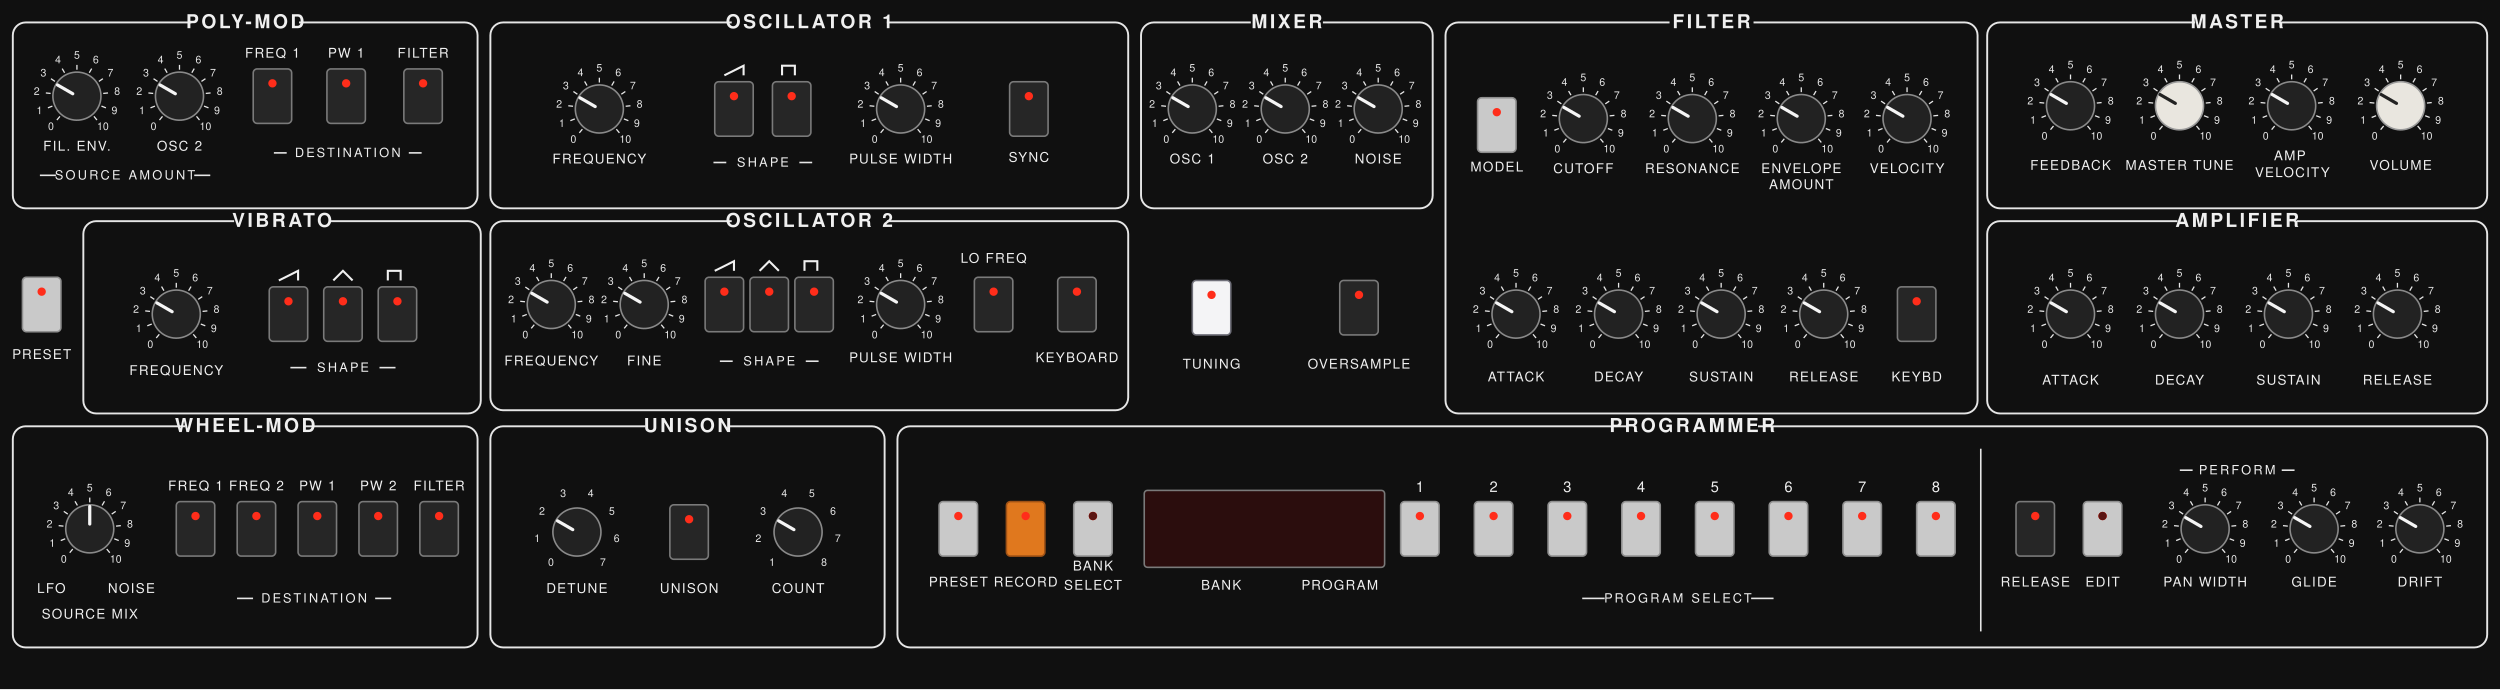
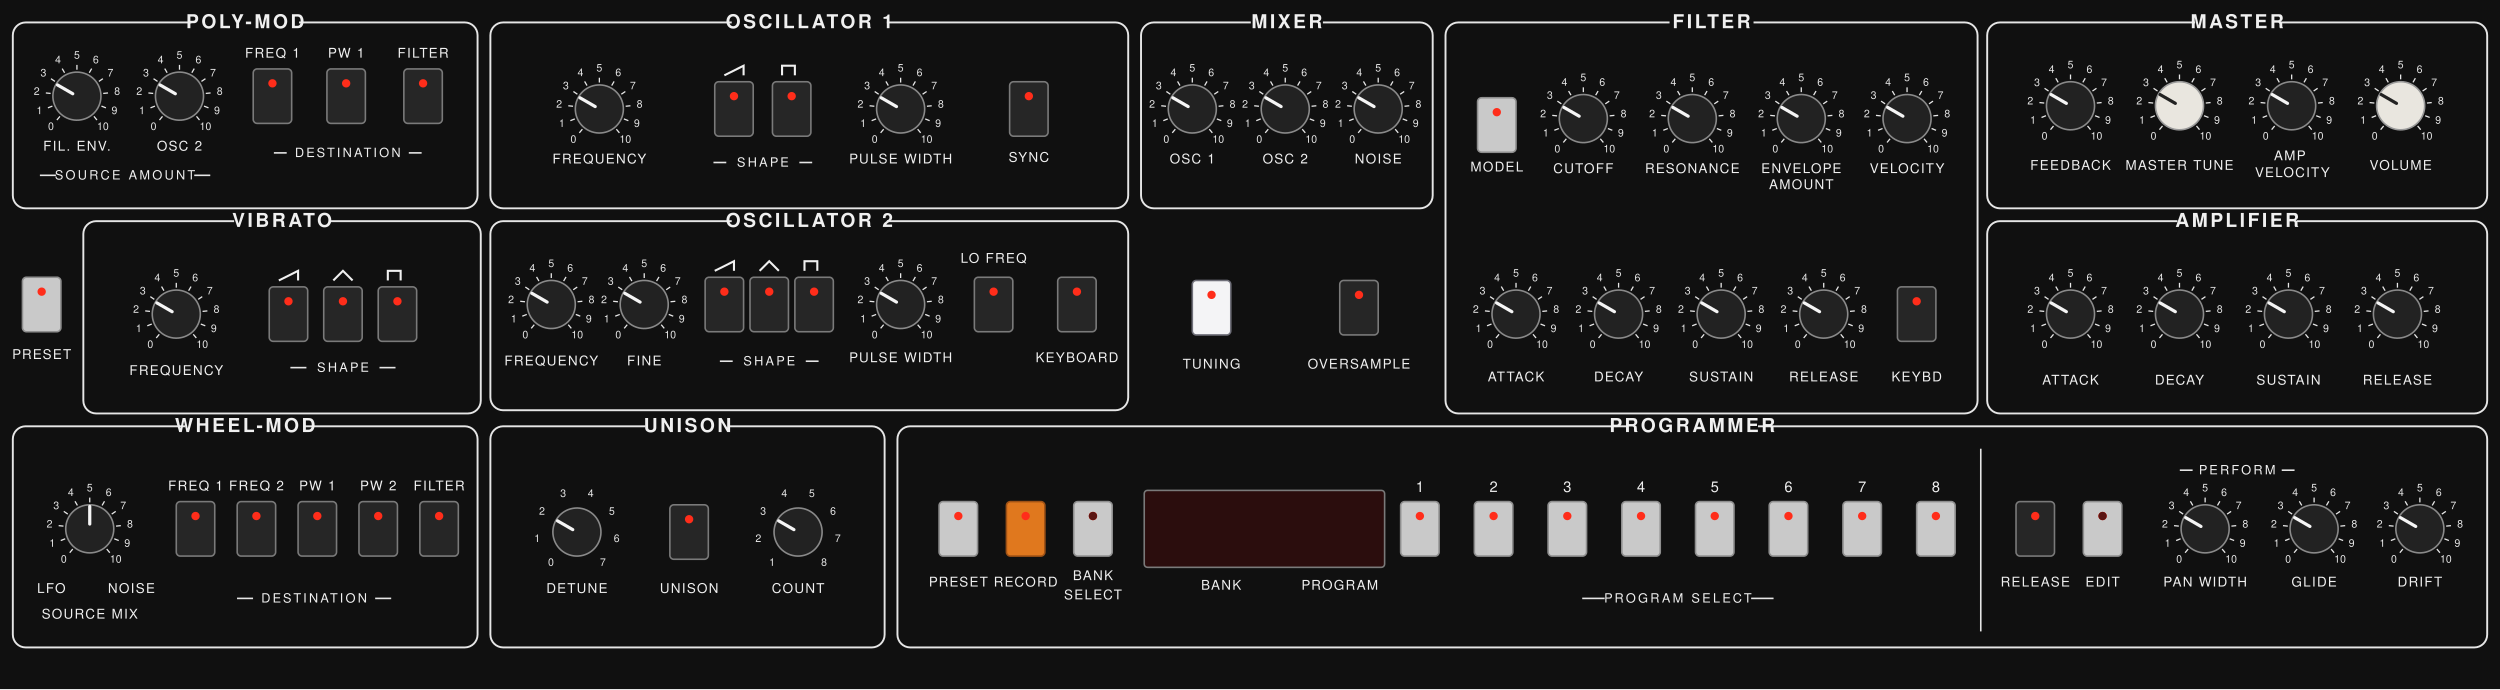
<svg xmlns="http://www.w3.org/2000/svg" xmlns:xlink="http://www.w3.org/1999/xlink" viewBox="0 0 1560 430" width="1560" height="430" version="1.1" id="svg864">
  <style id="style4">
    text { font-family: Helvetica, Arial, sans-serif; fill: #f0f0f0; text-anchor: middle; }
    .hdr   { font-size: 12.0px; font-weight: 600; letter-spacing: 1.6px; }
    .lbl   { font-size: 8.4px; letter-spacing: 0.8px; }
    .sub   { font-size: 8.0px; letter-spacing: 1.4px; }
    .num   { font-size: 9.2px; letter-spacing: 0.5px; }
    .scale { font-size: 6.6px; fill: #e8e8e8; letter-spacing: 0; stroke: none; }
    .box   { fill: none; stroke: #e6e6e6; stroke-width: 1.2; }
    .rule  { stroke: #e6e6e6; stroke-width: 1; }
    .hdrbg { fill: #101010; stroke: none; }
  </style>
  <defs id="defs96">
    <g id="led">
      <circle cx="0" cy="-8" r="2.6" fill="#ff2d1a" id="circle6" />
    </g>
    <g id="ledOff">
      <circle cx="0" cy="-8" r="2.6" fill="#5a1512" id="circle9" />
    </g>
    <g id="btnDark">
      <rect x="-12" y="-17" width="24" height="34" rx="2.5" fill="#262626" stroke="#7a7a7a" stroke-width="1" id="rect12" />
      <use xlink:href="#led" href="#led" id="use14" />
    </g>
    <g id="btnGray">
      <rect x="-12" y="-17" width="24" height="34" rx="2.5" fill="#c9c9c9" stroke="#8f8f8f" stroke-width="1" id="rect17" />
      <use xlink:href="#led" href="#led" id="use19" />
    </g>
    <g id="btnOrange">
      <rect x="-12" y="-17" width="24" height="34" rx="2.5" fill="#e0781e" stroke="#a05215" stroke-width="1" id="rect22" />
      <use xlink:href="#led" href="#led" id="use24" />
    </g>
    <g id="btnWhite">
      <rect x="-12" y="-17" width="24" height="34" rx="2.5" fill="#f4f4f6" stroke="#70707a" stroke-width="1" id="rect27" />
      <use xlink:href="#led" href="#led" id="use29" />
    </g>
    <g id="gSaw" stroke="#f0f0f0" stroke-width="1.3" fill="none">
      <path d="M-6,3 L6,-3 L6,3" id="path32" />
    </g>
    <g id="gTri" stroke="#f0f0f0" stroke-width="1.3" fill="none">
      <path d="M-6,3 L0,-3 L6,3" id="path35" />
    </g>
    <g id="gSq" stroke="#f0f0f0" stroke-width="1.3" fill="none">
      <path d="M-6,3 L-6,-3 L2,-3 L2,3" id="path38" />
    </g>
    <g id="knobScale" fill="#e8e8e8" stroke="#e8e8e8">
      <line x1="-10.6" y1="12.6" x2="-12.5" y2="14.9" stroke-width="0.8" id="line41" />
      <text x="-16.2" y="21.1" class="scale" id="text43">0</text>
      <line x1="-15.3" y1="6.2" x2="-18.1" y2="7.3" stroke-width="0.8" id="line45" />
      <text x="-23.4" y="11.2" class="scale" id="text47">1</text>
      <line x1="-16.4" y1="-1.7" x2="-19.4" y2="-2" stroke-width="0.8" id="line49" />
      <text x="-25.1" y="-0.8" class="scale" id="text51">2</text>
      <line x1="-13.7" y1="-9.2" x2="-16.2" y2="-10.9" stroke-width="0.8" id="line53" />
      <text x="-20.9" y="-12.3" class="scale" id="text55">3</text>
      <line x1="-7.7" y1="-14.6" x2="-9.2" y2="-17.2" stroke-width="0.8" id="line57" />
      <text x="-11.8" y="-20.5" class="scale" id="text59">4</text>
      <line x1="0" y1="-16.5" x2="0" y2="-19.5" stroke-width="0.8" id="line61" />
      <text x="0" y="-23.4" class="scale" id="text63">5</text>
      <line x1="7.7" y1="-14.6" x2="9.2" y2="-17.2" stroke-width="0.8" id="line65" />
      <text x="11.8" y="-20.5" class="scale" id="text67">6</text>
      <line x1="13.7" y1="-9.2" x2="16.2" y2="-10.9" stroke-width="0.8" id="line69" />
      <text x="20.9" y="-12.3" class="scale" id="text71">7</text>
      <line x1="16.4" y1="-1.7" x2="19.4" y2="-2" stroke-width="0.8" id="line73" />
      <text x="25.1" y="-0.8" class="scale" id="text75">8</text>
      <line x1="15.3" y1="6.2" x2="18.1" y2="7.3" stroke-width="0.8" id="line77" />
      <text x="23.4" y="11.2" class="scale" id="text79">9</text>
      <line x1="10.6" y1="12.6" x2="12.5" y2="14.9" stroke-width="0.8" id="line81" />
      <text x="16.2" y="21.1" class="scale" id="text83">10</text>
    </g>
    <g id="knobDial">
      <circle r="15" fill="#222222" stroke="#8a8a8a" stroke-width="1" id="circle86" />
      <line x1="0" y1="-3" x2="0" y2="-14" stroke="#f5f5f5" stroke-width="2" stroke-linecap="round" id="line88" />
    </g>
    <g id="knobDialWhite">
      <circle r="15" fill="#e9e6df" stroke="#9a9a9a" stroke-width="1" id="circle91" />
      <line x1="0" y1="-3" x2="0" y2="-14" stroke="#222222" stroke-width="2" stroke-linecap="round" id="line93" />
    </g>
  </defs>
  <rect width="1560" height="430" fill="#101010" id="rect98" />
  <rect class="box" data-box="POLY-MOD" rx="8" x="8" y="14" width="290" height="116" id="rect100" />
  <rect class="hdrbg" x="119.4" y="8" width="67.2" height="12" id="rect102" />
  <text class="hdr" x="153" y="17.6" id="text104">POLY-MOD</text>
  <g class="knob" data-param="fil_env" transform="translate(48,60)" id="g112">
    <use xlink:href="#knobScale" href="#knobScale" id="use106" />
    <g class="dial" transform="rotate(-60)" id="g110">
      <use xlink:href="#knobDial" href="#knobDial" id="use108" />
    </g>
  </g>
  <g class="knob" data-param="osc2" transform="translate(112,60)" id="g120">
    <use xlink:href="#knobScale" href="#knobScale" id="use114" />
    <g class="dial" transform="rotate(-60)" id="g118">
      <use xlink:href="#knobDial" href="#knobDial" id="use116" />
    </g>
  </g>
  <text class="lbl" x="48" y="94" id="text122">FIL. ENV.</text>
  <text class="lbl" x="112" y="94" id="text124">OSC 2</text>
  <g class="subhead" id="g132" transform="translate(-14,-4)">
    <line class="rule" x1="38.9" y1="113.4" x2="48.9" y2="113.4" id="line126" />
    <line class="rule" x1="135.2" y1="113.4" x2="145.2" y2="113.4" id="line128" />
    <text class="sub" x="92" y="116" id="text130">SOURCE AMOUNT</text>
  </g>
  <g class="button" data-param="pm_freq1" transform="translate(170,60)" id="g138">
    <use xlink:href="#btnDark" href="#btnDark" id="use134" />
    <text class="lbl" y="-24" id="text136">FREQ 1</text>
  </g>
  <g class="button" data-param="pm_pw1" transform="translate(216,60)" id="g144">
    <use xlink:href="#btnDark" href="#btnDark" id="use140" />
    <text class="lbl" y="-24" id="text142">PW 1</text>
  </g>
  <g class="button" data-param="pm_filter" transform="translate(264,60)" id="g150">
    <use xlink:href="#btnDark" href="#btnDark" id="use146" />
    <text class="lbl" y="-24" id="text148">FILTER</text>
  </g>
  <g class="subhead" id="g158" transform="translate(-12,-8)">
    <line class="rule" x1="182.9" y1="103.4" x2="190.9" y2="103.4" id="line152" />
    <line class="rule" x1="267.1" y1="103.4" x2="275.1" y2="103.4" id="line154" />
    <text class="sub" x="229" y="106" id="text156">DESTINATION</text>
  </g>
  <g class="button" data-param="lfo_preset" transform="translate(26,190)" id="g164">
    <use xlink:href="#btnGray" href="#btnGray" id="use160" />
    <text class="lbl" y="34" id="text162">PRESET</text>
  </g>
  <rect class="box" data-box="VIBRATO" rx="8" x="52" y="138" width="248" height="120" id="rect166" />
  <rect class="hdrbg" x="146.1" y="132" width="59.8" height="12" id="rect168" />
  <text class="hdr" x="176" y="141.6" id="text170">VIBRATO</text>
  <g class="knob" data-param="lfo_freq" transform="translate(110,196)" id="g180">
    <use xlink:href="#knobScale" href="#knobScale" id="use172" />
    <g class="dial" transform="rotate(-60)" id="g176">
      <use xlink:href="#knobDial" href="#knobDial" id="use174" />
    </g>
    <text class="lbl" y="38" id="text178">FREQUENCY</text>
  </g>
  <g class="button" data-param="lfo_saw" transform="translate(180,196)" id="g186">
    <use xlink:href="#btnDark" href="#btnDark" id="use182" />
    <use xlink:href="#gSaw" href="#gSaw" y="-24" id="use184" />
  </g>
  <g class="button" data-param="lfo_tri" transform="translate(214,196)" id="g192">
    <use xlink:href="#btnDark" href="#btnDark" id="use188" />
    <use xlink:href="#gTri" href="#gTri" y="-24" id="use190" />
  </g>
  <g class="button" data-param="lfo_sq" transform="translate(248,196)" id="g198">
    <use xlink:href="#btnDark" href="#btnDark" id="use194" />
    <use xlink:href="#gSq" href="#gSq" y="-24" id="use196" />
  </g>
  <g class="subhead" id="g206" transform="translate(0,-8)">
    <line class="rule" x1="181.2" y1="237.4" x2="191.2" y2="237.4" id="line200" />
    <line class="rule" x1="236.8" y1="237.4" x2="246.8" y2="237.4" id="line202" />
    <text class="sub" x="214" y="240" id="text204">SHAPE</text>
  </g>
  <rect class="box" data-box="WHEEL-MOD" rx="8" x="8" y="266" width="290" height="138" id="rect208" />
  <rect class="hdrbg" x="115.7" y="260" width="74.6" height="12" id="rect210" />
  <text class="hdr" x="153" y="269.6" id="text212">WHEEL-MOD</text>
  <g class="knob" data-param="wm_mix" transform="translate(56,330)" id="g226">
    <use xlink:href="#knobScale" href="#knobScale" id="use214" />
    <g class="dial" transform="rotate(0)" id="g218">
      <use xlink:href="#knobDial" href="#knobDial" id="use216" />
    </g>
    <text class="lbl" x="-24" y="40" id="text220">LFO</text>
    <text class="lbl" x="26" y="40" id="text222">NOISE</text>
    <text class="lbl" y="56" id="text224">SOURCE MIX</text>
  </g>
  <g class="button" data-param="wm_freq1" transform="translate(122,330)" id="g232">
    <use xlink:href="#btnDark" href="#btnDark" id="use228" />
    <text class="lbl" y="-24" id="text230">FREQ 1</text>
  </g>
  <g class="button" data-param="wm_freq2" transform="translate(160,330)" id="g238">
    <use xlink:href="#btnDark" href="#btnDark" id="use234" />
    <text class="lbl" y="-24" id="text236">FREQ 2</text>
  </g>
  <g class="button" data-param="wm_pw1" transform="translate(198,330)" id="g244">
    <use xlink:href="#btnDark" href="#btnDark" id="use240" />
    <text class="lbl" y="-24" id="text242">PW 1</text>
  </g>
  <g class="button" data-param="wm_pw2" transform="translate(236,330)" id="g250">
    <use xlink:href="#btnDark" href="#btnDark" id="use246" />
    <text class="lbl" y="-24" id="text248">PW 2</text>
  </g>
  <g class="button" data-param="wm_filter" transform="translate(274,330)" id="g256">
    <use xlink:href="#btnDark" href="#btnDark" id="use252" />
    <text class="lbl" y="-24" id="text254">FILTER</text>
  </g>
  <g class="subhead" id="g264">
    <line class="rule" x1="147.9" y1="373.4" x2="157.9" y2="373.4" id="line258" />
    <line class="rule" x1="234.1" y1="373.4" x2="244.1" y2="373.4" id="line260" />
    <text class="sub" x="196" y="376" id="text262">DESTINATION</text>
  </g>
  <rect class="box" data-box="OSCILLATOR 1" rx="8" x="306" y="14" width="398" height="116" id="rect266" />
  <rect class="hdrbg" x="456.6" y="8" width="96.8" height="12" id="rect268" />
  <text class="hdr" x="505" y="17.6" id="text270">OSCILLATOR 1</text>
  <g class="knob" data-param="osc1_freq" transform="translate(374,68)" id="g280">
    <use xlink:href="#knobScale" href="#knobScale" id="use272" />
    <g class="dial" transform="rotate(-60)" id="g276">
      <use xlink:href="#knobDial" href="#knobDial" id="use274" />
    </g>
    <text class="lbl" y="34" id="text278">FREQUENCY</text>
  </g>
  <g class="button" data-param="osc1_saw" transform="translate(458,68)" id="g286">
    <use xlink:href="#btnDark" href="#btnDark" id="use282" />
    <use xlink:href="#gSaw" href="#gSaw" y="-24" id="use284" />
  </g>
  <g class="button" data-param="osc1_sq" transform="translate(494,68)" id="g292">
    <use xlink:href="#btnDark" href="#btnDark" id="use288" />
    <use xlink:href="#gSq" href="#gSq" y="-24" id="use290" />
  </g>
  <g class="subhead" id="g300">
    <line class="rule" x1="445.2" y1="101.4" x2="453.2" y2="101.4" id="line294" />
    <line class="rule" x1="498.8" y1="101.4" x2="506.8" y2="101.4" id="line296" />
    <text class="sub" x="476" y="104" id="text298">SHAPE</text>
  </g>
  <g class="knob" data-param="osc1_pw" transform="translate(562,68)" id="g310">
    <use xlink:href="#knobScale" href="#knobScale" id="use302" />
    <g class="dial" transform="rotate(-60)" id="g306">
      <use xlink:href="#knobDial" href="#knobDial" id="use304" />
    </g>
    <text class="lbl" y="34" id="text308">PULSE WIDTH</text>
  </g>
  <g class="button" data-param="osc1_sync" transform="translate(642,68)" id="g316">
    <use xlink:href="#btnDark" href="#btnDark" id="use312" />
    <text class="lbl" y="33" id="text314">SYNC</text>
  </g>
  <rect class="box" data-box="OSCILLATOR 2" rx="8" x="306" y="138" width="398" height="118" id="rect318" />
  <rect class="hdrbg" x="456.6" y="132" width="96.8" height="12" id="rect320" />
  <text class="hdr" x="505" y="141.6" id="text322">OSCILLATOR 2</text>
  <g class="knob" data-param="osc2_freq" transform="translate(344,190)" id="g332">
    <use xlink:href="#knobScale" href="#knobScale" id="use324" />
    <g class="dial" transform="rotate(-60)" id="g328">
      <use xlink:href="#knobDial" href="#knobDial" id="use326" />
    </g>
    <text class="lbl" y="38" id="text330">FREQUENCY</text>
  </g>
  <g class="knob" data-param="osc2_fine" transform="translate(402,190)" id="g342">
    <use xlink:href="#knobScale" href="#knobScale" id="use334" />
    <g class="dial" transform="rotate(-60)" id="g338">
      <use xlink:href="#knobDial" href="#knobDial" id="use336" />
    </g>
    <text class="lbl" y="38" id="text340">FINE</text>
  </g>
  <g class="button" data-param="osc2_saw" transform="translate(452,190)" id="g348">
    <use xlink:href="#btnDark" href="#btnDark" id="use344" />
    <use xlink:href="#gSaw" href="#gSaw" y="-24" id="use346" />
  </g>
  <g class="button" data-param="osc2_tri" transform="translate(480,190)" id="g354">
    <use xlink:href="#btnDark" href="#btnDark" id="use350" />
    <use xlink:href="#gTri" href="#gTri" y="-24" id="use352" />
  </g>
  <g class="button" data-param="osc2_sq" transform="translate(508,190)" id="g360">
    <use xlink:href="#btnDark" href="#btnDark" id="use356" />
    <use xlink:href="#gSq" href="#gSq" y="-24" id="use358" />
  </g>
  <g class="subhead" id="g368">
    <line class="rule" x1="449.2" y1="225.4" x2="457.2" y2="225.4" id="line362" />
    <line class="rule" x1="502.8" y1="225.4" x2="510.8" y2="225.4" id="line364" />
    <text class="sub" x="480" y="228" id="text366">SHAPE</text>
  </g>
  <g class="knob" data-param="osc2_pw" transform="translate(562,190)" id="g378">
    <use xlink:href="#knobScale" href="#knobScale" id="use370" />
    <g class="dial" transform="rotate(-60)" id="g374">
      <use xlink:href="#knobDial" href="#knobDial" id="use372" />
    </g>
    <text class="lbl" y="36" id="text376">PULSE WIDTH</text>
  </g>
  <g class="button" data-param="osc2_lofreq" transform="translate(620,190)" id="g384">
    <use xlink:href="#btnDark" href="#btnDark" id="use380" />
    <text class="lbl" y="-26" id="text382">LO FREQ</text>
  </g>
  <g class="button" data-param="osc2_keyboard" transform="translate(672,190)" id="g390">
    <use xlink:href="#btnDark" href="#btnDark" id="use386" />
    <text class="lbl" y="36" id="text388">KEYBOARD</text>
  </g>
  <g class="knob" data-param="unison_det" transform="translate(360,332)" id="g432">
    <g class="scale" id="g424">
      <line x1="-10.6" y1="12.6" x2="-12.5" y2="14.9" stroke-width="0.8" id="line392" />
      <text x="-16.2" y="21.1" class="scale" id="text394">0</text>
      <line x1="-16.2" y1="2.9" x2="-19.2" y2="3.4" stroke-width="0.8" id="line396" />
      <text x="-24.8" y="6.2" class="scale" id="text398">1</text>
      <line x1="-14.3" y1="-8.3" x2="-16.9" y2="-9.8" stroke-width="0.8" id="line400" />
      <text x="-21.8" y="-10.8" class="scale" id="text402">2</text>
      <line x1="-5.6" y1="-15.5" x2="-6.7" y2="-18.3" stroke-width="0.8" id="line404" />
      <text x="-8.6" y="-21.9" class="scale" id="text406">3</text>
      <line x1="5.6" y1="-15.5" x2="6.7" y2="-18.3" stroke-width="0.8" id="line408" />
      <text x="8.6" y="-21.9" class="scale" id="text410">4</text>
      <line x1="14.3" y1="-8.3" x2="16.9" y2="-9.8" stroke-width="0.8" id="line412" />
      <text x="21.8" y="-10.8" class="scale" id="text414">5</text>
      <line x1="16.2" y1="2.9" x2="19.2" y2="3.4" stroke-width="0.8" id="line416" />
      <text x="24.8" y="6.2" class="scale" id="text418">6</text>
      <line x1="10.6" y1="12.6" x2="12.5" y2="14.9" stroke-width="0.8" id="line420" />
      <text x="16.2" y="21.1" class="scale" id="text422">7</text>
    </g>
    <g class="dial" transform="rotate(-60)" id="g428">
      <use xlink:href="#knobDial" href="#knobDial" id="use426" />
    </g>
    <text class="lbl" y="38" id="text430">DETUNE</text>
  </g>
  <g class="button" data-param="unison" transform="translate(430,332)" id="g438">
    <use xlink:href="#btnDark" href="#btnDark" id="use434" />
    <text class="lbl" y="38" id="text436">UNISON</text>
  </g>
  <g class="knob" data-param="unison_cnt" transform="translate(498,332)" id="g480">
    <g class="scale" id="g472">
      <line x1="-10.6" y1="12.6" x2="-12.5" y2="14.9" stroke-width="0.8" id="line440" />
      <text x="-16.2" y="21.1" class="scale" id="text442">1</text>
      <line x1="-16.2" y1="2.9" x2="-19.2" y2="3.4" stroke-width="0.8" id="line444" />
      <text x="-24.8" y="6.2" class="scale" id="text446">2</text>
      <line x1="-14.3" y1="-8.3" x2="-16.9" y2="-9.8" stroke-width="0.8" id="line448" />
      <text x="-21.8" y="-10.8" class="scale" id="text450">3</text>
      <line x1="-5.6" y1="-15.5" x2="-6.7" y2="-18.3" stroke-width="0.8" id="line452" />
      <text x="-8.6" y="-21.9" class="scale" id="text454">4</text>
      <line x1="5.6" y1="-15.5" x2="6.7" y2="-18.3" stroke-width="0.8" id="line456" />
      <text x="8.6" y="-21.9" class="scale" id="text458">5</text>
      <line x1="14.3" y1="-8.3" x2="16.9" y2="-9.8" stroke-width="0.8" id="line460" />
      <text x="21.8" y="-10.8" class="scale" id="text462">6</text>
      <line x1="16.2" y1="2.9" x2="19.2" y2="3.4" stroke-width="0.8" id="line464" />
      <text x="24.8" y="6.2" class="scale" id="text466">7</text>
      <line x1="10.6" y1="12.6" x2="12.5" y2="14.9" stroke-width="0.8" id="line468" />
      <text x="16.2" y="21.1" class="scale" id="text470">8</text>
    </g>
    <g class="dial" transform="rotate(-60)" id="g476">
      <use xlink:href="#knobDial" href="#knobDial" id="use474" />
    </g>
    <text class="lbl" y="38" id="text478">COUNT</text>
  </g>
  <rect class="box" data-box="MIXER" rx="8" x="712" y="14" width="182" height="116" id="rect482" />
  <rect class="hdrbg" x="780.5" y="8" width="45" height="12" id="rect484" />
  <text class="hdr" x="803" y="17.6" id="text486">MIXER</text>
  <g class="knob" data-param="mix_osc1" transform="translate(744,68)" id="g496">
    <use xlink:href="#knobScale" href="#knobScale" id="use488" />
    <g class="dial" transform="rotate(-60)" id="g492">
      <use xlink:href="#knobDial" href="#knobDial" id="use490" />
    </g>
    <text class="lbl" y="34" id="text494">OSC 1</text>
  </g>
  <g class="knob" data-param="mix_osc2" transform="translate(802,68)" id="g506">
    <use xlink:href="#knobScale" href="#knobScale" id="use498" />
    <g class="dial" transform="rotate(-60)" id="g502">
      <use xlink:href="#knobDial" href="#knobDial" id="use500" />
    </g>
    <text class="lbl" y="34" id="text504">OSC 2</text>
  </g>
  <g class="knob" data-param="mix_noise" transform="translate(860,68)" id="g516">
    <use xlink:href="#knobScale" href="#knobScale" id="use508" />
    <g class="dial" transform="rotate(-60)" id="g512">
      <use xlink:href="#knobDial" href="#knobDial" id="use510" />
    </g>
    <text class="lbl" y="34" id="text514">NOISE</text>
  </g>
  <g class="button" data-param="tune_btn" transform="translate(756,192)" id="g522">
    <use xlink:href="#btnWhite" href="#btnWhite" id="use518" />
    <text class="lbl" y="38" id="text520">TUNING</text>
  </g>
  <g class="button" data-param="os" transform="translate(848,192)" id="g528">
    <use xlink:href="#btnDark" href="#btnDark" id="use524" />
    <text class="lbl" y="38" id="text526">OVERSAMPLE</text>
  </g>
  <rect class="box" data-box="FILTER" rx="8" x="902" y="14" width="332" height="244" id="rect530" />
  <rect class="hdrbg" x="1041.8" y="8" width="52.4" height="12" id="rect532" />
  <text class="hdr" x="1068" y="17.6" id="text534">FILTER</text>
  <g class="button" data-param="flt_model" transform="translate(934,78)" id="g540">
    <use xlink:href="#btnGray" href="#btnGray" id="use536" />
    <text class="lbl" y="29" id="text538">MODEL</text>
  </g>
  <g class="knob" data-param="flt_cutoff" transform="translate(988,74)" id="g550">
    <use xlink:href="#knobScale" href="#knobScale" id="use542" />
    <g class="dial" transform="rotate(-60)" id="g546">
      <use xlink:href="#knobDial" href="#knobDial" id="use544" />
    </g>
    <text class="lbl" y="34" id="text548">CUTOFF</text>
  </g>
  <g class="knob" data-param="flt_reso" transform="translate(1056,74)" id="g560">
    <use xlink:href="#knobScale" href="#knobScale" id="use552" />
    <g class="dial" transform="rotate(-60)" id="g556">
      <use xlink:href="#knobDial" href="#knobDial" id="use554" />
    </g>
    <text class="lbl" y="34" id="text558">RESONANCE</text>
  </g>
  <g class="knob" data-param="flt_envamt" transform="translate(1124,74)" id="g570">
    <use xlink:href="#knobScale" href="#knobScale" id="use562" />
    <g class="dial" transform="rotate(-60)" id="g566">
      <use xlink:href="#knobDial" href="#knobDial" id="use564" />
    </g>
    <text class="lbl" y="34" id="text568">ENVELOPE</text>
  </g>
  <text class="lbl" x="1124" y="118" id="text572">AMOUNT</text>
  <g class="knob" data-param="vel_flt" transform="translate(1190,74)" id="g582">
    <use xlink:href="#knobScale" href="#knobScale" id="use574" />
    <g class="dial" transform="rotate(-60)" id="g578">
      <use xlink:href="#knobDial" href="#knobDial" id="use576" />
    </g>
    <text class="lbl" y="34" id="text580">VELOCITY</text>
  </g>
  <g class="knob" data-param="flt_a" transform="translate(946,196)" id="g592">
    <use xlink:href="#knobScale" href="#knobScale" id="use584" />
    <g class="dial" transform="rotate(-60)" id="g588">
      <use xlink:href="#knobDial" href="#knobDial" id="use586" />
    </g>
    <text class="lbl" y="42" id="text590">ATTACK</text>
  </g>
  <g class="knob" data-param="flt_d" transform="translate(1010,196)" id="g602">
    <use xlink:href="#knobScale" href="#knobScale" id="use594" />
    <g class="dial" transform="rotate(-60)" id="g598">
      <use xlink:href="#knobDial" href="#knobDial" id="use596" />
    </g>
    <text class="lbl" y="42" id="text600">DECAY</text>
  </g>
  <g class="knob" data-param="flt_s" transform="translate(1074,196)" id="g612">
    <use xlink:href="#knobScale" href="#knobScale" id="use604" />
    <g class="dial" transform="rotate(-60)" id="g608">
      <use xlink:href="#knobDial" href="#knobDial" id="use606" />
    </g>
    <text class="lbl" y="42" id="text610">SUSTAIN</text>
  </g>
  <g class="knob" data-param="flt_r" transform="translate(1138,196)" id="g622">
    <use xlink:href="#knobScale" href="#knobScale" id="use614" />
    <g class="dial" transform="rotate(-60)" id="g618">
      <use xlink:href="#knobDial" href="#knobDial" id="use616" />
    </g>
    <text class="lbl" y="42" id="text620">RELEASE</text>
  </g>
  <g class="button" data-param="flt_keyboard" transform="translate(1196,196)" id="g628">
    <use xlink:href="#btnDark" href="#btnDark" id="use624" />
    <text class="lbl" y="42" id="text626">KEYBD</text>
  </g>
  <g class="knob" data-param="master_tune" transform="translate(1360,66)" id="g638">
    <use xlink:href="#knobScale" href="#knobScale" id="use630" />
    <g class="dial" transform="rotate(-60)" id="g634">
      <use xlink:href="#knobDialWhite" href="#knobDialWhite" id="use632" />
    </g>
    <text class="lbl" y="40" id="text636">MASTER TUNE</text>
  </g>
  <g class="knob" data-param="vel_amp" transform="translate(1430,66)" id="g648">
    <use xlink:href="#knobScale" href="#knobScale" id="use640" />
    <g class="dial" transform="rotate(-60)" id="g644">
      <use xlink:href="#knobDial" href="#knobDial" id="use642" />
    </g>
    <text class="lbl" y="34" id="text646">
      <tspan id="tspan2224" x="-5.582333e-07" y="34">AMP</tspan>
      <tspan id="tspan2226" x="0.4" y="44.5">VELOCITY</tspan>
    </text>
  </g>
  <g class="knob" data-param="volume" transform="translate(1498,66)" id="g658">
    <use xlink:href="#knobScale" href="#knobScale" id="use650" />
    <g class="dial" transform="rotate(-60)" id="g654">
      <use xlink:href="#knobDialWhite" href="#knobDialWhite" id="use652" />
    </g>
    <text class="lbl" y="40" id="text656">VOLUME</text>
  </g>
  <rect class="box" data-box="MASTER" rx="8" x="1240" y="14" width="312" height="116" id="rect660" />
  <rect class="hdrbg" x="1369.8" y="8" width="52.4" height="12" id="rect662" />
  <text class="hdr" x="1396" y="17.6" id="text664">MASTER</text>
  <rect class="box" data-box="AMPLIFIER" rx="8" x="1240" y="138" width="312" height="120" id="rect666" />
  <rect class="hdrbg" x="1358.7" y="132" width="74.6" height="12" id="rect668" />
  <text class="hdr" x="1396" y="141.6" id="text670">AMPLIFIER</text>
  <g class="knob" data-param="amp_a" transform="translate(1292,196)" id="g680">
    <use xlink:href="#knobScale" href="#knobScale" id="use672" />
    <g class="dial" transform="rotate(-60)" id="g676">
      <use xlink:href="#knobDial" href="#knobDial" id="use674" />
    </g>
    <text class="lbl" y="44" id="text678">ATTACK</text>
  </g>
  <g class="knob" data-param="amp_d" transform="translate(1360,196)" id="g690">
    <use xlink:href="#knobScale" href="#knobScale" id="use682" />
    <g class="dial" transform="rotate(-60)" id="g686">
      <use xlink:href="#knobDial" href="#knobDial" id="use684" />
    </g>
    <text class="lbl" y="44" id="text688">DECAY</text>
  </g>
  <g class="knob" data-param="amp_s" transform="translate(1428,196)" id="g700">
    <use xlink:href="#knobScale" href="#knobScale" id="use692" />
    <g class="dial" transform="rotate(-60)" id="g696">
      <use xlink:href="#knobDial" href="#knobDial" id="use694" />
    </g>
    <text class="lbl" y="44" id="text698">SUSTAIN</text>
  </g>
  <g class="knob" data-param="amp_r" transform="translate(1496,196)" id="g710">
    <use xlink:href="#knobScale" href="#knobScale" id="use702" />
    <g class="dial" transform="rotate(-60)" id="g706">
      <use xlink:href="#knobDial" href="#knobDial" id="use704" />
    </g>
    <text class="lbl" y="44" id="text708">RELEASE</text>
  </g>
  <rect class="box" data-box="UNISON" rx="8" x="306" y="266" width="246" height="138" id="rect712" />
  <rect class="hdrbg" x="402.8" y="260" width="52.4" height="12" id="rect714" />
  <text class="hdr" x="429" y="269.6" id="text716">UNISON</text>
  <rect class="box" data-box="PROGRAMMER" rx="8" x="560" y="266" width="992" height="138" id="rect718" />
  <rect class="hdrbg" x="1015" y="260" width="82" height="12" id="rect720" />
  <text class="hdr" x="1056" y="269.6" id="text722">PROGRAMMER</text>
  <line class="rule" x1="1236" y1="280" x2="1236" y2="394" id="line724" />
  <g class="subhead" id="g732">
    <line class="rule" x1="1360.2" y1="293.4" x2="1368.2" y2="293.4" id="line726" />
    <line class="rule" x1="1423.8" y1="293.4" x2="1431.8" y2="293.4" id="line728" />
    <text class="sub" x="1396" y="296" id="text730">PERFORM</text>
  </g>
  <g class="button" data-param="prog_preset" transform="translate(598,330)" id="g738">
    <use xlink:href="#btnGray" href="#btnGray" id="use734" />
    <text class="lbl" y="36" id="text736">PRESET</text>
  </g>
  <g class="button" data-param="prog_record" transform="translate(640,330)" id="g744">
    <use xlink:href="#btnOrange" href="#btnOrange" id="use740" />
    <text class="lbl" y="36" id="text742">RECORD</text>
  </g>
  <g class="button" data-param="prog_bankselect" transform="translate(682,330)" id="g750">
    <use xlink:href="#btnGray" href="#btnGray" id="use746" />
    <use xlink:href="#ledOff" href="#ledOff" id="use748" />
  </g>
-   <text class="lbl" x="682" y="356" id="text752">BANK</text>
-   <text class="lbl" x="682" y="368" id="text754">SELECT</text>
+   <text class="lbl" x="682" y="362" id="text752">BANK</text>
+   <text class="lbl" x="682" y="374" id="text754">SELECT</text>
  <g class="display" data-param="display" id="g762">
    <rect x="714" y="306" width="150" height="48" rx="2" fill="#2b0d0d" stroke="#7a7a7a" stroke-width="1" id="rect756" />
    <text class="lbl" x="762" y="368" id="text758">BANK</text>
    <text class="lbl" x="836" y="368" id="text760">PROGRAM</text>
  </g>
  <g class="button" data-param="program_1" transform="translate(886,330)" id="g768">
    <use xlink:href="#btnGray" href="#btnGray" id="use764" />
    <text class="num" y="-23" id="text766">1</text>
  </g>
  <g class="button" data-param="program_2" transform="translate(932,330)" id="g774">
    <use xlink:href="#btnGray" href="#btnGray" id="use770" />
    <text class="num" y="-23" id="text772">2</text>
  </g>
  <g class="button" data-param="program_3" transform="translate(978,330)" id="g780">
    <use xlink:href="#btnGray" href="#btnGray" id="use776" />
    <text class="num" y="-23" id="text778">3</text>
  </g>
  <g class="button" data-param="program_4" transform="translate(1024,330)" id="g786">
    <use xlink:href="#btnGray" href="#btnGray" id="use782" />
    <text class="num" y="-23" id="text784">4</text>
  </g>
  <g class="button" data-param="program_5" transform="translate(1070,330)" id="g792">
    <use xlink:href="#btnGray" href="#btnGray" id="use788" />
    <text class="num" y="-23" id="text790">5</text>
  </g>
  <g class="button" data-param="program_6" transform="translate(1116,330)" id="g798">
    <use xlink:href="#btnGray" href="#btnGray" id="use794" />
    <text class="num" y="-23" id="text796">6</text>
  </g>
  <g class="button" data-param="program_7" transform="translate(1162,330)" id="g804">
    <use xlink:href="#btnGray" href="#btnGray" id="use800" />
    <text class="num" y="-23" id="text802">7</text>
  </g>
  <g class="button" data-param="program_8" transform="translate(1208,330)" id="g810">
    <use xlink:href="#btnGray" href="#btnGray" id="use806" />
    <text class="num" y="-23" id="text808">8</text>
  </g>
  <g class="subhead" id="g818">
    <line class="rule" x1="987.3" y1="373.4" x2="1001.3" y2="373.4" id="line812" />
    <line class="rule" x1="1092.7" y1="373.4" x2="1106.7" y2="373.4" id="line814" />
    <text class="sub" x="1047" y="376" id="text816">PROGRAM SELECT</text>
  </g>
  <g class="button" data-param="release_btn" transform="translate(1270,330)" id="g824">
    <use xlink:href="#btnDark" href="#btnDark" id="use820" />
    <text class="lbl" y="36" id="text822">RELEASE</text>
  </g>
  <g class="button" data-param="edit_btn" transform="translate(1312,330)" id="g832">
    <use xlink:href="#btnGray" href="#btnGray" id="use826" />
    <use xlink:href="#ledOff" href="#ledOff" id="use828" />
    <text class="lbl" y="36" id="text830">EDIT</text>
  </g>
  <g class="knob" data-param="pan_width" transform="translate(1376,330)" id="g842">
    <use xlink:href="#knobScale" href="#knobScale" id="use834" />
    <g class="dial" transform="rotate(-60)" id="g838">
      <use xlink:href="#knobDial" href="#knobDial" id="use836" />
    </g>
    <text class="lbl" y="36" id="text840">PAN WIDTH</text>
  </g>
  <g class="knob" data-param="glide" transform="translate(1444,330)" id="g852">
    <use xlink:href="#knobScale" href="#knobScale" id="use844" />
    <g class="dial" transform="rotate(-60)" id="g848">
      <use xlink:href="#knobDial" href="#knobDial" id="use846" />
    </g>
    <text class="lbl" y="36" id="text850">GLIDE</text>
  </g>
  <g class="knob" data-param="vintage" transform="translate(1510,330)" id="g862">
    <use xlink:href="#knobScale" href="#knobScale" id="use854" />
    <g class="dial" transform="rotate(-60)" id="g858">
      <use xlink:href="#knobDial" href="#knobDial" id="use856" />
    </g>
    <text class="lbl" y="36" id="text860">DRIFT</text>
  </g>
  <g class="knob" data-param="vel_amp" transform="translate(1292,66)" id="g1157">
    <use xlink:href="#knobScale" href="#knobScale" id="use1149" />
    <g class="dial" transform="rotate(-60)" id="g1153">
      <use xlink:href="#knobDial" href="#knobDial" id="use1151" />
    </g>
    <text class="lbl" y="40" id="text1155">FEEDBACK</text>
  </g>
</svg>
